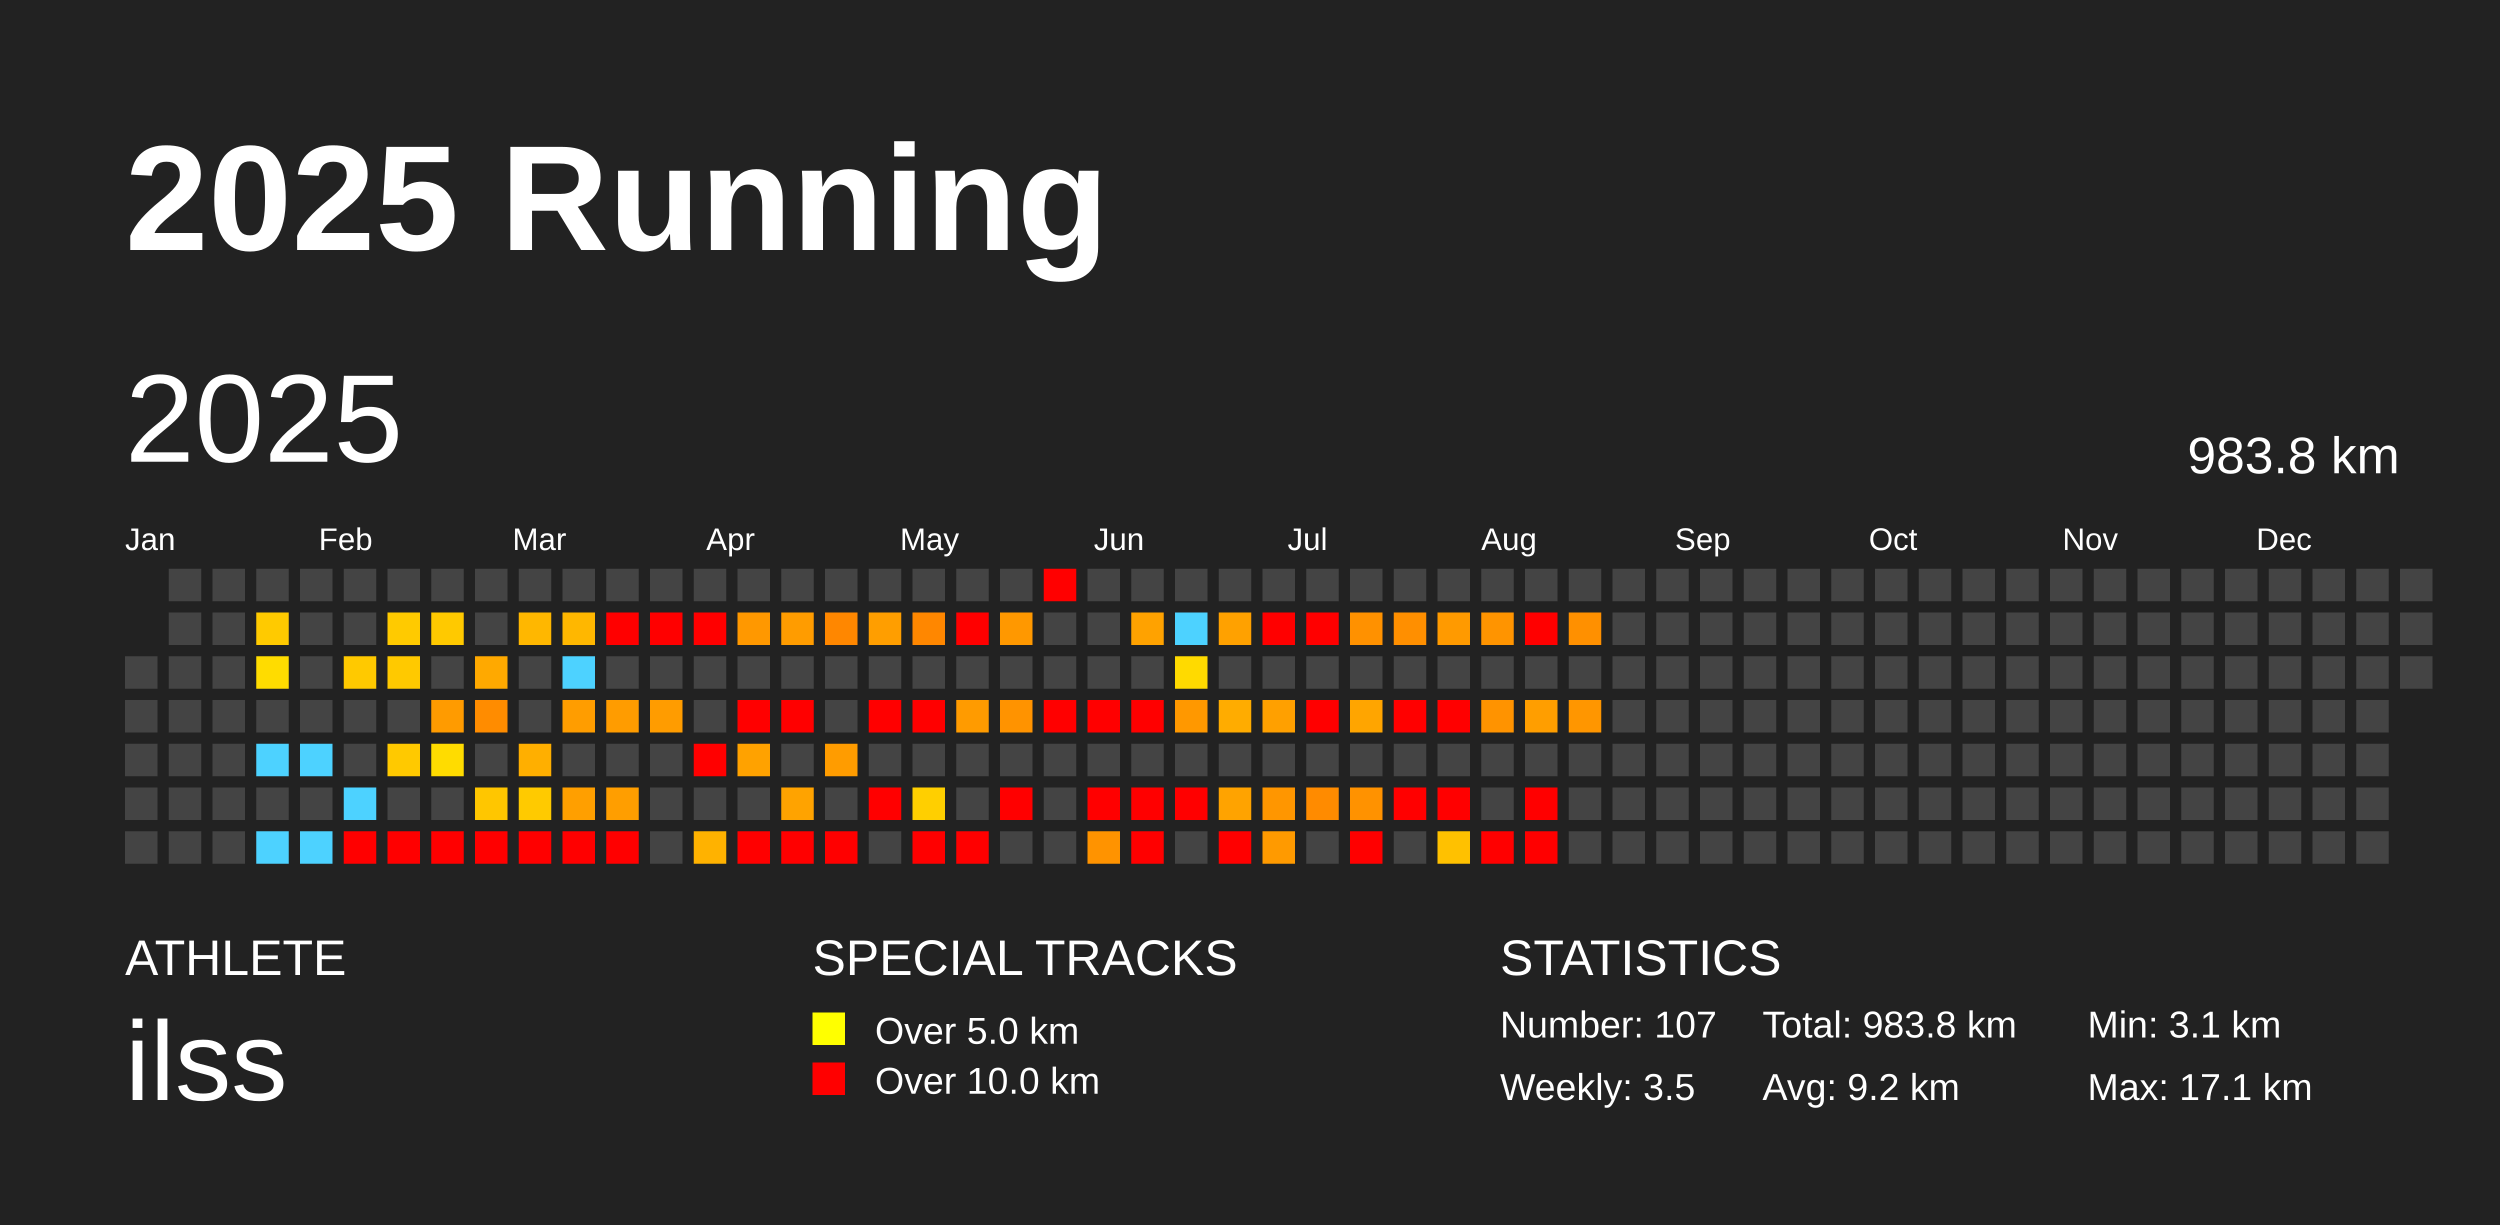
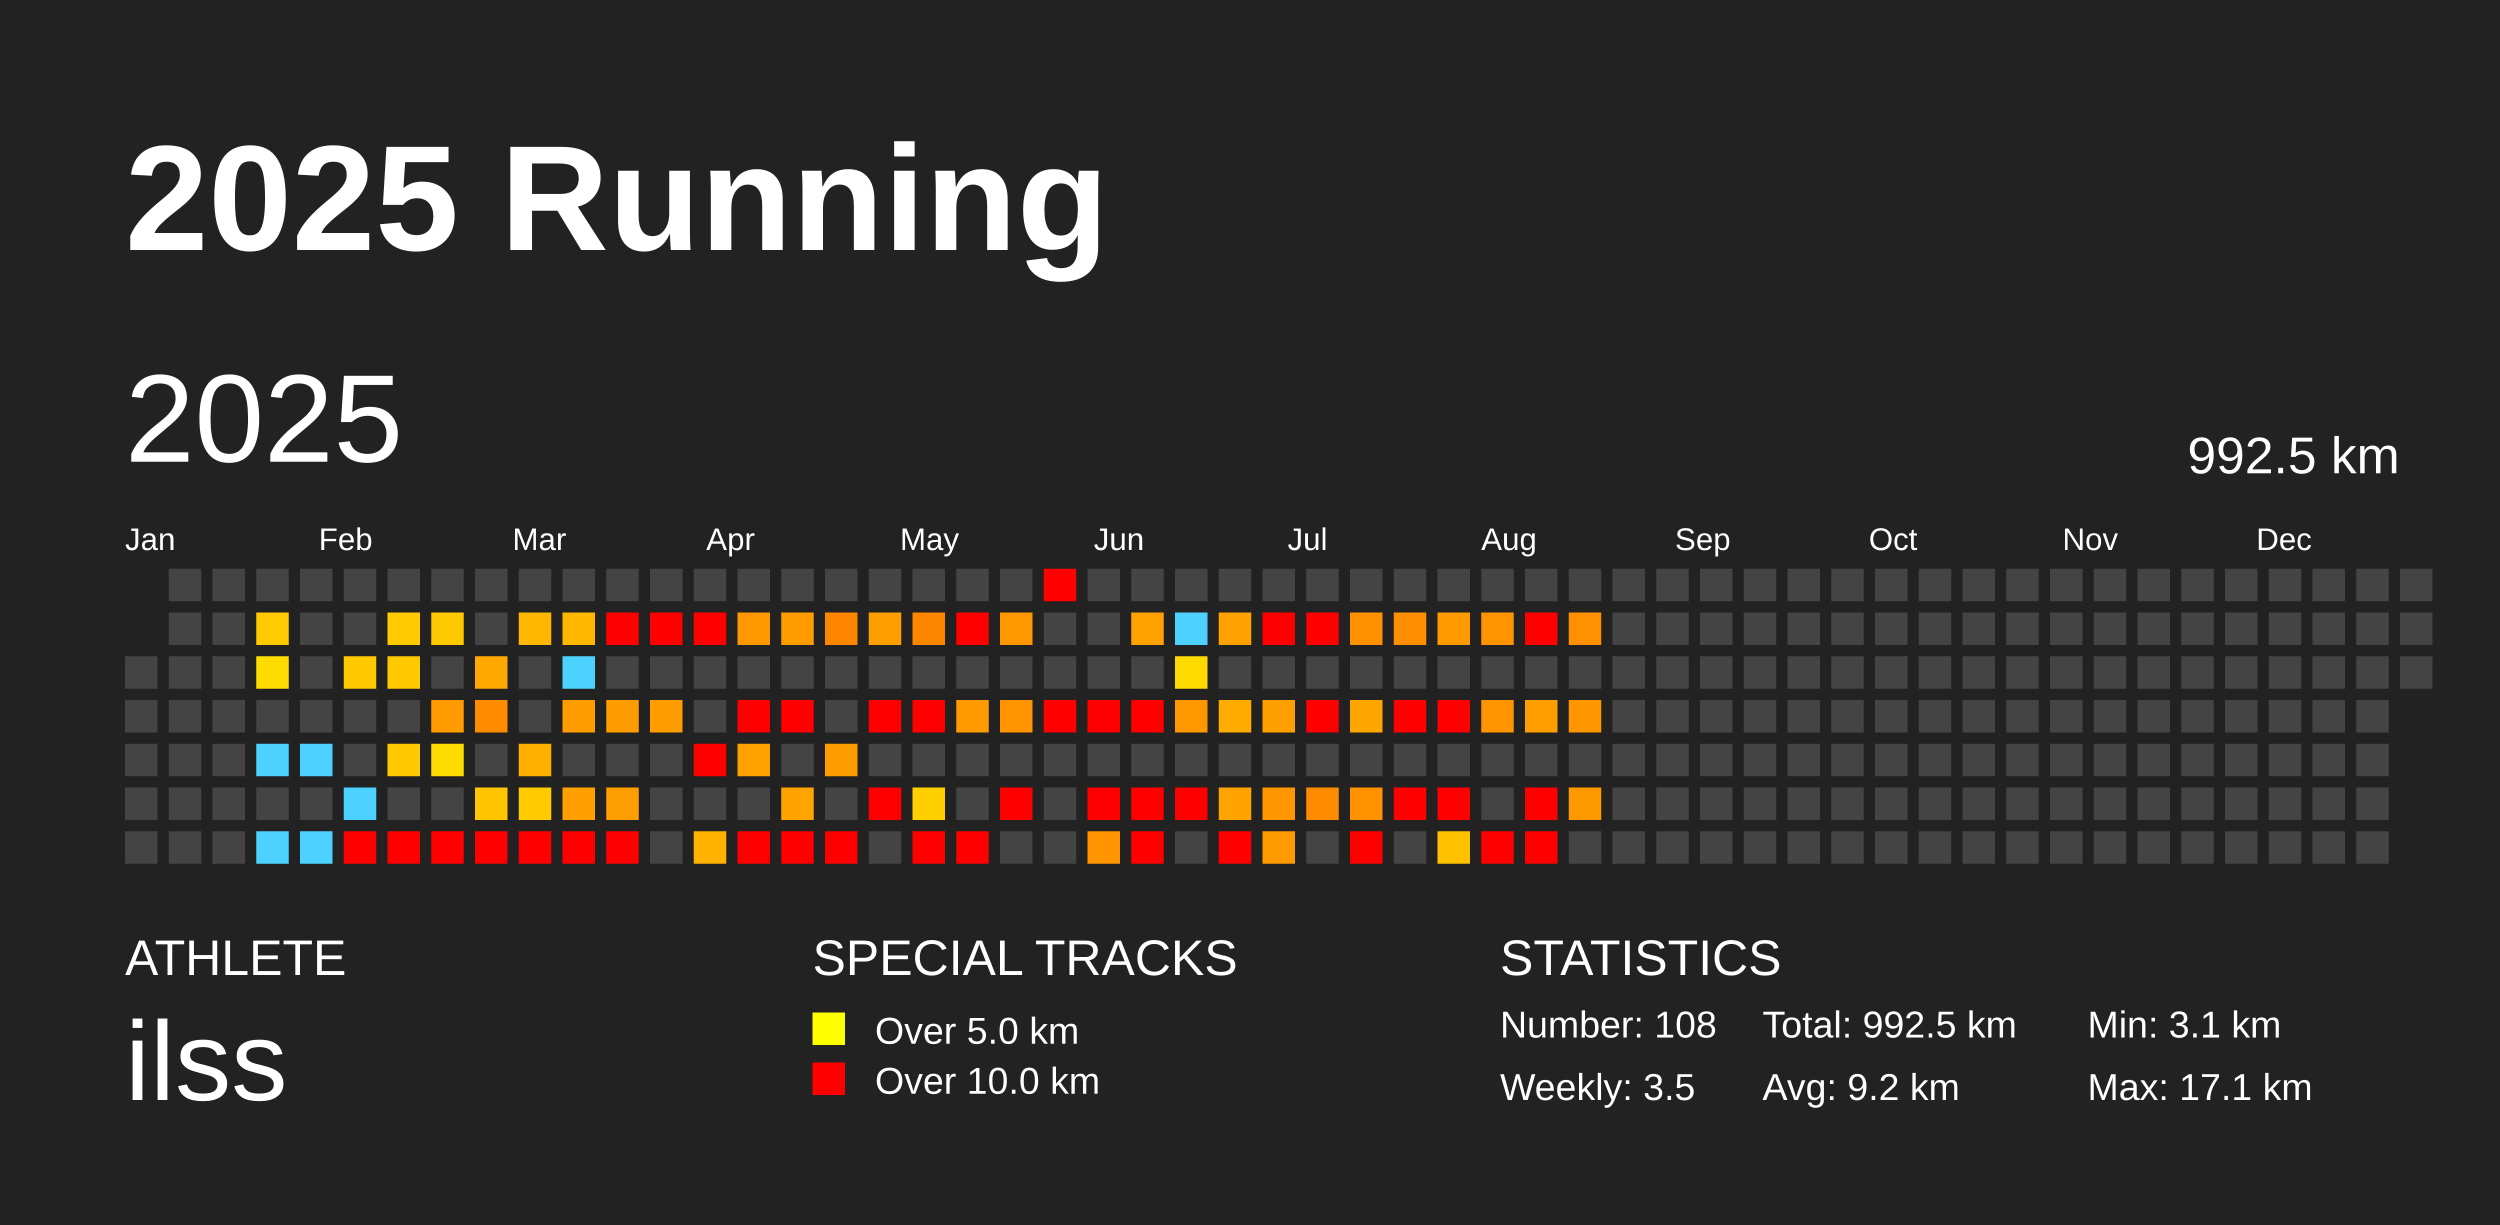
<svg xmlns="http://www.w3.org/2000/svg" baseProfile="full" height="98mm" version="1.1" viewBox="0,0,200,98" width="200mm">
  <defs />
  <rect fill="#222222" height="98" width="200" x="0" y="0" />
  <text fill="#FFFFFF" style="font-size:12px; font-family:Arial; font-weight:bold;" x="10" y="20">2025 Running</text>
  <text fill="#FFFFFF" style="font-size:4px; font-family:Arial" x="10" y="78">ATHLETE</text>
  <text fill="#FFFFFF" style="font-size:9px; font-family:Arial" x="10" y="88">ilss</text>
  <text fill="#FFFFFF" style="font-size:4px; font-family:Arial" x="65" y="78">SPECIAL TRACKS</text>
  <rect fill="yellow" height="2.6" width="2.6" x="65" y="81" />
  <text fill="#FFFFFF" style="font-size:3px; font-family:Arial" x="70" y="83.5">Over 5.0 km</text>
  <rect fill="red" height="2.6" width="2.6" x="65" y="85" />
  <text fill="#FFFFFF" style="font-size:3px; font-family:Arial" x="70" y="87.5">Over 10.0 km</text>
  <text fill="#FFFFFF" style="font-size:4px; font-family:Arial" x="120" y="78">STATISTICS</text>
-   <text fill="#FFFFFF" style="font-size:3px; font-family:Arial" x="120" y="83">Number: 107</text>
+   <text fill="#FFFFFF" style="font-size:3px; font-family:Arial" x="120" y="83">Number: 108</text>
  <text fill="#FFFFFF" style="font-size:3px; font-family:Arial" x="120" y="88">Weekly: 3.5</text>
-   <text fill="#FFFFFF" style="font-size:3px; font-family:Arial" x="141" y="83">Total: 983.8 km</text>
+   <text fill="#FFFFFF" style="font-size:3px; font-family:Arial" x="141" y="83">Total: 992.5 km</text>
  <text fill="#FFFFFF" style="font-size:3px; font-family:Arial" x="141" y="88">Avg: 9.2 km</text>
  <text fill="#FFFFFF" style="font-size:3px; font-family:Arial" x="167" y="83">Min: 3.1 km</text>
  <text fill="#FFFFFF" style="font-size:3px; font-family:Arial" x="167" y="88">Max: 17.1 km</text>
  <text dominant-baseline="hanging" fill="#FFFFFF" style="font-size:10.0px; font-family:Arial;" x="10" y="30">2025</text>
-   <text dominant-baseline="hanging" fill="#FFFFFF" style="font-size:4.125px; font-family:Arial;" x="175" y="35">983.8 km</text>
+   <text dominant-baseline="hanging" fill="#FFFFFF" style="font-size:4.125px; font-family:Arial;" x="175" y="35">992.5 km</text>
  <text fill="#FFFFFF" style="font-size:2.5px; font-family:Arial" x="10.0" y="44">Jan</text>
  <text fill="#FFFFFF" style="font-size:2.5px; font-family:Arial" x="25.5" y="44">Feb</text>
  <text fill="#FFFFFF" style="font-size:2.5px; font-family:Arial" x="41.0" y="44">Mar</text>
  <text fill="#FFFFFF" style="font-size:2.5px; font-family:Arial" x="56.5" y="44">Apr</text>
  <text fill="#FFFFFF" style="font-size:2.5px; font-family:Arial" x="72.0" y="44">May</text>
  <text fill="#FFFFFF" style="font-size:2.5px; font-family:Arial" x="87.5" y="44">Jun</text>
  <text fill="#FFFFFF" style="font-size:2.5px; font-family:Arial" x="103.0" y="44">Jul</text>
  <text fill="#FFFFFF" style="font-size:2.5px; font-family:Arial" x="118.5" y="44">Aug</text>
  <text fill="#FFFFFF" style="font-size:2.5px; font-family:Arial" x="134.0" y="44">Sep</text>
  <text fill="#FFFFFF" style="font-size:2.5px; font-family:Arial" x="149.5" y="44">Oct</text>
  <text fill="#FFFFFF" style="font-size:2.5px; font-family:Arial" x="165.0" y="44">Nov</text>
  <text fill="#FFFFFF" style="font-size:2.5px; font-family:Arial" x="180.5" y="44">Dec</text>
  <rect fill="#444444" height="2.6" width="2.6" x="10.0" y="52.5" />
  <rect fill="#444444" height="2.6" width="2.6" x="10.0" y="56.0" />
  <rect fill="#444444" height="2.6" width="2.6" x="10.0" y="59.5" />
  <rect fill="#444444" height="2.6" width="2.6" x="10.0" y="63.0" />
  <rect fill="#444444" height="2.6" width="2.6" x="10.0" y="66.5" />
  <rect fill="#444444" height="2.6" width="2.6" x="13.5" y="45.5" />
  <rect fill="#444444" height="2.6" width="2.6" x="13.5" y="49.0" />
  <rect fill="#444444" height="2.6" width="2.6" x="13.5" y="52.5" />
  <rect fill="#444444" height="2.6" width="2.6" x="13.5" y="56.0" />
  <rect fill="#444444" height="2.6" width="2.6" x="13.5" y="59.5" />
  <rect fill="#444444" height="2.6" width="2.6" x="13.5" y="63.0" />
  <rect fill="#444444" height="2.6" width="2.6" x="13.5" y="66.5" />
  <rect fill="#444444" height="2.6" width="2.6" x="17.0" y="45.5" />
  <rect fill="#444444" height="2.6" width="2.6" x="17.0" y="49.0" />
  <rect fill="#444444" height="2.6" width="2.6" x="17.0" y="52.5" />
  <rect fill="#444444" height="2.6" width="2.6" x="17.0" y="56.0" />
  <rect fill="#444444" height="2.6" width="2.6" x="17.0" y="59.5" />
  <rect fill="#444444" height="2.6" width="2.6" x="17.0" y="63.0" />
  <rect fill="#444444" height="2.6" width="2.6" x="17.0" y="66.5" />
  <rect fill="#444444" height="2.6" width="2.6" x="20.5" y="45.5" />
  <rect fill="#ffca00" height="2.6" width="2.6" x="20.5" y="49.0" />
  <rect fill="#ffdc00" height="2.6" width="2.6" x="20.5" y="52.5" />
  <rect fill="#444444" height="2.6" width="2.6" x="20.5" y="56.0" />
  <rect fill="#4dd2ff" height="2.6" width="2.6" x="20.5" y="59.5" />
  <rect fill="#444444" height="2.6" width="2.6" x="20.5" y="63.0" />
  <rect fill="#4dd2ff" height="2.6" width="2.6" x="20.5" y="66.5" />
  <rect fill="#444444" height="2.6" width="2.6" x="24.0" y="45.5" />
  <rect fill="#444444" height="2.6" width="2.6" x="24.0" y="49.0" />
  <rect fill="#444444" height="2.6" width="2.6" x="24.0" y="52.5" />
  <rect fill="#444444" height="2.6" width="2.6" x="24.0" y="56.0" />
  <rect fill="#4dd2ff" height="2.6" width="2.6" x="24.0" y="59.5" />
  <rect fill="#444444" height="2.6" width="2.6" x="24.0" y="63.0" />
  <rect fill="#4dd2ff" height="2.6" width="2.6" x="24.0" y="66.5" />
  <rect fill="#444444" height="2.6" width="2.6" x="27.5" y="45.5" />
  <rect fill="#444444" height="2.6" width="2.6" x="27.5" y="49.0" />
  <rect fill="#ffc900" height="2.6" width="2.6" x="27.5" y="52.5" />
  <rect fill="#444444" height="2.6" width="2.6" x="27.5" y="56.0" />
  <rect fill="#444444" height="2.6" width="2.6" x="27.5" y="59.5" />
  <rect fill="#4dd2ff" height="2.6" width="2.6" x="27.5" y="63.0" />
  <rect fill="red" height="2.6" width="2.6" x="27.5" y="66.5" />
  <rect fill="#444444" height="2.6" width="2.6" x="31.0" y="45.5" />
  <rect fill="#ffca00" height="2.6" width="2.6" x="31.0" y="49.0" />
  <rect fill="#ffc900" height="2.6" width="2.6" x="31.0" y="52.5" />
  <rect fill="#444444" height="2.6" width="2.6" x="31.0" y="56.0" />
  <rect fill="#ffc900" height="2.6" width="2.6" x="31.0" y="59.5" />
  <rect fill="#444444" height="2.6" width="2.6" x="31.0" y="63.0" />
  <rect fill="red" height="2.6" width="2.6" x="31.0" y="66.5" />
  <rect fill="#444444" height="2.6" width="2.6" x="34.5" y="45.5" />
  <rect fill="#ffc900" height="2.6" width="2.6" x="34.5" y="49.0" />
  <rect fill="#444444" height="2.6" width="2.6" x="34.5" y="52.5" />
  <rect fill="#ff9b00" height="2.6" width="2.6" x="34.5" y="56.0" />
  <rect fill="#ffdc00" height="2.6" width="2.6" x="34.5" y="59.5" />
  <rect fill="#444444" height="2.6" width="2.6" x="34.5" y="63.0" />
  <rect fill="red" height="2.6" width="2.6" x="34.5" y="66.5" />
  <rect fill="#444444" height="2.6" width="2.6" x="38.0" y="45.5" />
  <rect fill="#444444" height="2.6" width="2.6" x="38.0" y="49.0" />
  <rect fill="#ffa900" height="2.6" width="2.6" x="38.0" y="52.5" />
  <rect fill="#ff8c00" height="2.6" width="2.6" x="38.0" y="56.0" />
  <rect fill="#444444" height="2.6" width="2.6" x="38.0" y="59.5" />
  <rect fill="#ffc600" height="2.6" width="2.6" x="38.0" y="63.0" />
  <rect fill="red" height="2.6" width="2.6" x="38.0" y="66.5" />
  <rect fill="#444444" height="2.6" width="2.6" x="41.5" y="45.5" />
  <rect fill="#ffb700" height="2.6" width="2.6" x="41.5" y="49.0" />
  <rect fill="#444444" height="2.6" width="2.6" x="41.5" y="52.5" />
  <rect fill="#444444" height="2.6" width="2.6" x="41.5" y="56.0" />
  <rect fill="#ffaf00" height="2.6" width="2.6" x="41.5" y="59.5" />
  <rect fill="#ffca00" height="2.6" width="2.6" x="41.5" y="63.0" />
  <rect fill="red" height="2.6" width="2.6" x="41.5" y="66.5" />
  <rect fill="#444444" height="2.6" width="2.6" x="45.0" y="45.5" />
  <rect fill="#ffb700" height="2.6" width="2.6" x="45.0" y="49.0" />
  <rect fill="#4dd2ff" height="2.6" width="2.6" x="45.0" y="52.5" />
  <rect fill="#ff9d00" height="2.6" width="2.6" x="45.0" y="56.0" />
  <rect fill="#444444" height="2.6" width="2.6" x="45.0" y="59.5" />
  <rect fill="#ff9f00" height="2.6" width="2.6" x="45.0" y="63.0" />
  <rect fill="red" height="2.6" width="2.6" x="45.0" y="66.5" />
  <rect fill="#444444" height="2.6" width="2.6" x="48.5" y="45.5" />
  <rect fill="red" height="2.6" width="2.6" x="48.5" y="49.0" />
  <rect fill="#444444" height="2.6" width="2.6" x="48.5" y="52.5" />
  <rect fill="#ff9c00" height="2.6" width="2.6" x="48.5" y="56.0" />
  <rect fill="#444444" height="2.6" width="2.6" x="48.5" y="59.5" />
  <rect fill="#ff9e00" height="2.6" width="2.6" x="48.5" y="63.0" />
  <rect fill="red" height="2.6" width="2.6" x="48.5" y="66.5" />
  <rect fill="#444444" height="2.6" width="2.6" x="52.0" y="45.5" />
  <rect fill="red" height="2.6" width="2.6" x="52.0" y="49.0" />
  <rect fill="#444444" height="2.6" width="2.6" x="52.0" y="52.5" />
  <rect fill="#ff9c00" height="2.6" width="2.6" x="52.0" y="56.0" />
  <rect fill="#444444" height="2.6" width="2.6" x="52.0" y="59.5" />
  <rect fill="#444444" height="2.6" width="2.6" x="52.0" y="63.0" />
  <rect fill="#444444" height="2.6" width="2.6" x="52.0" y="66.5" />
  <rect fill="#444444" height="2.6" width="2.6" x="55.5" y="45.5" />
  <rect fill="red" height="2.6" width="2.6" x="55.5" y="49.0" />
  <rect fill="#444444" height="2.6" width="2.6" x="55.5" y="52.5" />
  <rect fill="#444444" height="2.6" width="2.6" x="55.5" y="56.0" />
  <rect fill="red" height="2.6" width="2.6" x="55.5" y="59.5" />
  <rect fill="#444444" height="2.6" width="2.6" x="55.5" y="63.0" />
  <rect fill="#ffb200" height="2.6" width="2.6" x="55.5" y="66.5" />
  <rect fill="#444444" height="2.6" width="2.6" x="59.0" y="45.5" />
  <rect fill="#ff9800" height="2.6" width="2.6" x="59.0" y="49.0" />
  <rect fill="#444444" height="2.6" width="2.6" x="59.0" y="52.5" />
  <rect fill="red" height="2.6" width="2.6" x="59.0" y="56.0" />
  <rect fill="#ffa200" height="2.6" width="2.6" x="59.0" y="59.5" />
  <rect fill="#444444" height="2.6" width="2.6" x="59.0" y="63.0" />
  <rect fill="red" height="2.6" width="2.6" x="59.0" y="66.5" />
  <rect fill="#444444" height="2.6" width="2.6" x="62.5" y="45.5" />
  <rect fill="#ff9c00" height="2.6" width="2.6" x="62.5" y="49.0" />
  <rect fill="#444444" height="2.6" width="2.6" x="62.5" y="52.5" />
  <rect fill="red" height="2.6" width="2.6" x="62.5" y="56.0" />
  <rect fill="#444444" height="2.6" width="2.6" x="62.5" y="59.5" />
  <rect fill="#ffa300" height="2.6" width="2.6" x="62.5" y="63.0" />
  <rect fill="red" height="2.6" width="2.6" x="62.5" y="66.5" />
  <rect fill="#444444" height="2.6" width="2.6" x="66.0" y="45.5" />
  <rect fill="#ff8700" height="2.6" width="2.6" x="66.0" y="49.0" />
  <rect fill="#444444" height="2.6" width="2.6" x="66.0" y="52.5" />
  <rect fill="#444444" height="2.6" width="2.6" x="66.0" y="56.0" />
  <rect fill="#ff9c00" height="2.6" width="2.6" x="66.0" y="59.5" />
  <rect fill="#444444" height="2.6" width="2.6" x="66.0" y="63.0" />
  <rect fill="red" height="2.6" width="2.6" x="66.0" y="66.5" />
  <rect fill="#444444" height="2.6" width="2.6" x="69.5" y="45.5" />
  <rect fill="#ff9e00" height="2.6" width="2.6" x="69.5" y="49.0" />
  <rect fill="#444444" height="2.6" width="2.6" x="69.5" y="52.5" />
  <rect fill="red" height="2.6" width="2.6" x="69.5" y="56.0" />
  <rect fill="#444444" height="2.6" width="2.6" x="69.5" y="59.5" />
  <rect fill="red" height="2.6" width="2.6" x="69.5" y="63.0" />
  <rect fill="#444444" height="2.6" width="2.6" x="69.5" y="66.5" />
  <rect fill="#444444" height="2.6" width="2.6" x="73.0" y="45.5" />
  <rect fill="#ff8700" height="2.6" width="2.6" x="73.0" y="49.0" />
  <rect fill="#444444" height="2.6" width="2.6" x="73.0" y="52.5" />
  <rect fill="red" height="2.6" width="2.6" x="73.0" y="56.0" />
  <rect fill="#444444" height="2.6" width="2.6" x="73.0" y="59.5" />
  <rect fill="#ffcf00" height="2.6" width="2.6" x="73.0" y="63.0" />
  <rect fill="red" height="2.6" width="2.6" x="73.0" y="66.5" />
  <rect fill="#444444" height="2.6" width="2.6" x="76.5" y="45.5" />
  <rect fill="red" height="2.6" width="2.6" x="76.5" y="49.0" />
  <rect fill="#444444" height="2.6" width="2.6" x="76.5" y="52.5" />
  <rect fill="#ff9b00" height="2.6" width="2.6" x="76.5" y="56.0" />
  <rect fill="#444444" height="2.6" width="2.6" x="76.5" y="59.5" />
  <rect fill="#444444" height="2.6" width="2.6" x="76.5" y="63.0" />
  <rect fill="red" height="2.6" width="2.6" x="76.5" y="66.5" />
  <rect fill="#444444" height="2.6" width="2.6" x="80.0" y="45.5" />
  <rect fill="#ff9800" height="2.6" width="2.6" x="80.0" y="49.0" />
  <rect fill="#444444" height="2.6" width="2.6" x="80.0" y="52.5" />
  <rect fill="#ff9300" height="2.6" width="2.6" x="80.0" y="56.0" />
  <rect fill="#444444" height="2.6" width="2.6" x="80.0" y="59.5" />
  <rect fill="red" height="2.6" width="2.6" x="80.0" y="63.0" />
  <rect fill="#444444" height="2.6" width="2.6" x="80.0" y="66.5" />
  <rect fill="red" height="2.6" width="2.6" x="83.5" y="45.5" />
  <rect fill="#444444" height="2.6" width="2.6" x="83.5" y="49.0" />
  <rect fill="#444444" height="2.6" width="2.6" x="83.5" y="52.5" />
  <rect fill="red" height="2.6" width="2.6" x="83.5" y="56.0" />
  <rect fill="#444444" height="2.6" width="2.6" x="83.5" y="59.5" />
  <rect fill="#444444" height="2.6" width="2.6" x="83.5" y="63.0" />
  <rect fill="#444444" height="2.6" width="2.6" x="83.5" y="66.5" />
  <rect fill="#444444" height="2.6" width="2.6" x="87.0" y="45.5" />
  <rect fill="#444444" height="2.6" width="2.6" x="87.0" y="49.0" />
  <rect fill="#444444" height="2.6" width="2.6" x="87.0" y="52.5" />
  <rect fill="red" height="2.6" width="2.6" x="87.0" y="56.0" />
  <rect fill="#444444" height="2.6" width="2.6" x="87.0" y="59.5" />
  <rect fill="red" height="2.6" width="2.6" x="87.0" y="63.0" />
  <rect fill="#ff9300" height="2.6" width="2.6" x="87.0" y="66.5" />
  <rect fill="#444444" height="2.6" width="2.6" x="90.5" y="45.5" />
  <rect fill="#ffa200" height="2.6" width="2.6" x="90.5" y="49.0" />
  <rect fill="#444444" height="2.6" width="2.6" x="90.5" y="52.5" />
  <rect fill="red" height="2.6" width="2.6" x="90.5" y="56.0" />
  <rect fill="#444444" height="2.6" width="2.6" x="90.5" y="59.5" />
  <rect fill="red" height="2.6" width="2.6" x="90.5" y="63.0" />
  <rect fill="red" height="2.6" width="2.6" x="90.5" y="66.5" />
  <rect fill="#444444" height="2.6" width="2.6" x="94.0" y="45.5" />
  <rect fill="#4dd2ff" height="2.6" width="2.6" x="94.0" y="49.0" />
  <rect fill="#ffda00" height="2.6" width="2.6" x="94.0" y="52.5" />
  <rect fill="#ff9800" height="2.6" width="2.6" x="94.0" y="56.0" />
  <rect fill="#444444" height="2.6" width="2.6" x="94.0" y="59.5" />
  <rect fill="red" height="2.6" width="2.6" x="94.0" y="63.0" />
  <rect fill="#444444" height="2.6" width="2.6" x="94.0" y="66.5" />
  <rect fill="#444444" height="2.6" width="2.6" x="97.5" y="45.5" />
  <rect fill="#ffa100" height="2.6" width="2.6" x="97.5" y="49.0" />
  <rect fill="#444444" height="2.6" width="2.6" x="97.5" y="52.5" />
  <rect fill="#ffac00" height="2.6" width="2.6" x="97.5" y="56.0" />
  <rect fill="#444444" height="2.6" width="2.6" x="97.5" y="59.5" />
  <rect fill="#ffa300" height="2.6" width="2.6" x="97.5" y="63.0" />
  <rect fill="red" height="2.6" width="2.6" x="97.5" y="66.5" />
  <rect fill="#444444" height="2.6" width="2.6" x="101.0" y="45.5" />
  <rect fill="red" height="2.6" width="2.6" x="101.0" y="49.0" />
  <rect fill="#444444" height="2.6" width="2.6" x="101.0" y="52.5" />
  <rect fill="#ffa000" height="2.6" width="2.6" x="101.0" y="56.0" />
  <rect fill="#444444" height="2.6" width="2.6" x="101.0" y="59.5" />
  <rect fill="#ff9600" height="2.6" width="2.6" x="101.0" y="63.0" />
  <rect fill="#ff9a00" height="2.6" width="2.6" x="101.0" y="66.5" />
  <rect fill="#444444" height="2.6" width="2.6" x="104.5" y="45.5" />
  <rect fill="red" height="2.6" width="2.6" x="104.5" y="49.0" />
  <rect fill="#444444" height="2.6" width="2.6" x="104.5" y="52.5" />
  <rect fill="red" height="2.6" width="2.6" x="104.5" y="56.0" />
  <rect fill="#444444" height="2.6" width="2.6" x="104.5" y="59.5" />
  <rect fill="#ff8b00" height="2.6" width="2.6" x="104.5" y="63.0" />
  <rect fill="#444444" height="2.6" width="2.6" x="104.5" y="66.5" />
  <rect fill="#444444" height="2.6" width="2.6" x="108.0" y="45.5" />
  <rect fill="#ff9100" height="2.6" width="2.6" x="108.0" y="49.0" />
  <rect fill="#444444" height="2.6" width="2.6" x="108.0" y="52.5" />
  <rect fill="#ffa500" height="2.6" width="2.6" x="108.0" y="56.0" />
  <rect fill="#444444" height="2.6" width="2.6" x="108.0" y="59.5" />
  <rect fill="#ff9200" height="2.6" width="2.6" x="108.0" y="63.0" />
  <rect fill="red" height="2.6" width="2.6" x="108.0" y="66.5" />
  <rect fill="#444444" height="2.6" width="2.6" x="111.5" y="45.5" />
  <rect fill="#ff8f00" height="2.6" width="2.6" x="111.5" y="49.0" />
  <rect fill="#444444" height="2.6" width="2.6" x="111.5" y="52.5" />
  <rect fill="red" height="2.6" width="2.6" x="111.5" y="56.0" />
  <rect fill="#444444" height="2.6" width="2.6" x="111.5" y="59.5" />
  <rect fill="red" height="2.6" width="2.6" x="111.5" y="63.0" />
  <rect fill="#444444" height="2.6" width="2.6" x="111.5" y="66.5" />
  <rect fill="#444444" height="2.6" width="2.6" x="115.0" y="45.5" />
  <rect fill="#ff9a00" height="2.6" width="2.6" x="115.0" y="49.0" />
  <rect fill="#444444" height="2.6" width="2.6" x="115.0" y="52.5" />
  <rect fill="red" height="2.6" width="2.6" x="115.0" y="56.0" />
  <rect fill="#444444" height="2.6" width="2.6" x="115.0" y="59.5" />
  <rect fill="red" height="2.6" width="2.6" x="115.0" y="63.0" />
  <rect fill="#ffc100" height="2.6" width="2.6" x="115.0" y="66.5" />
  <rect fill="#444444" height="2.6" width="2.6" x="118.5" y="45.5" />
  <rect fill="#ff9400" height="2.6" width="2.6" x="118.5" y="49.0" />
  <rect fill="#444444" height="2.6" width="2.6" x="118.5" y="52.5" />
  <rect fill="#ff9300" height="2.6" width="2.6" x="118.5" y="56.0" />
  <rect fill="#444444" height="2.6" width="2.6" x="118.5" y="59.5" />
  <rect fill="#444444" height="2.6" width="2.6" x="118.5" y="63.0" />
  <rect fill="red" height="2.6" width="2.6" x="118.5" y="66.5" />
  <rect fill="#444444" height="2.6" width="2.6" x="122.0" y="45.5" />
  <rect fill="red" height="2.6" width="2.6" x="122.0" y="49.0" />
  <rect fill="#444444" height="2.6" width="2.6" x="122.0" y="52.5" />
  <rect fill="#ff9e00" height="2.6" width="2.6" x="122.0" y="56.0" />
  <rect fill="#444444" height="2.6" width="2.6" x="122.0" y="59.5" />
  <rect fill="red" height="2.6" width="2.6" x="122.0" y="63.0" />
  <rect fill="red" height="2.6" width="2.6" x="122.0" y="66.5" />
  <rect fill="#444444" height="2.6" width="2.6" x="125.5" y="45.5" />
  <rect fill="#ff9000" height="2.6" width="2.6" x="125.5" y="49.0" />
  <rect fill="#444444" height="2.6" width="2.6" x="125.5" y="52.5" />
  <rect fill="#ff9600" height="2.6" width="2.6" x="125.5" y="56.0" />
  <rect fill="#444444" height="2.6" width="2.6" x="125.5" y="59.5" />
-   <rect fill="#444444" height="2.6" width="2.6" x="125.5" y="63.0" />
+   <rect fill="#ff9900" height="2.6" width="2.6" x="125.5" y="63.0" />
  <rect fill="#444444" height="2.6" width="2.6" x="125.5" y="66.5" />
  <rect fill="#444444" height="2.6" width="2.6" x="129.0" y="45.5" />
  <rect fill="#444444" height="2.6" width="2.6" x="129.0" y="49.0" />
  <rect fill="#444444" height="2.6" width="2.6" x="129.0" y="52.5" />
  <rect fill="#444444" height="2.6" width="2.6" x="129.0" y="56.0" />
  <rect fill="#444444" height="2.6" width="2.6" x="129.0" y="59.5" />
  <rect fill="#444444" height="2.6" width="2.6" x="129.0" y="63.0" />
  <rect fill="#444444" height="2.6" width="2.6" x="129.0" y="66.5" />
  <rect fill="#444444" height="2.6" width="2.6" x="132.5" y="45.5" />
  <rect fill="#444444" height="2.6" width="2.6" x="132.5" y="49.0" />
  <rect fill="#444444" height="2.6" width="2.6" x="132.5" y="52.5" />
  <rect fill="#444444" height="2.6" width="2.6" x="132.5" y="56.0" />
  <rect fill="#444444" height="2.6" width="2.6" x="132.5" y="59.5" />
  <rect fill="#444444" height="2.6" width="2.6" x="132.5" y="63.0" />
  <rect fill="#444444" height="2.6" width="2.6" x="132.5" y="66.5" />
  <rect fill="#444444" height="2.6" width="2.6" x="136.0" y="45.5" />
  <rect fill="#444444" height="2.6" width="2.6" x="136.0" y="49.0" />
  <rect fill="#444444" height="2.6" width="2.6" x="136.0" y="52.5" />
  <rect fill="#444444" height="2.6" width="2.6" x="136.0" y="56.0" />
  <rect fill="#444444" height="2.6" width="2.6" x="136.0" y="59.5" />
  <rect fill="#444444" height="2.6" width="2.6" x="136.0" y="63.0" />
  <rect fill="#444444" height="2.6" width="2.6" x="136.0" y="66.5" />
  <rect fill="#444444" height="2.6" width="2.6" x="139.5" y="45.5" />
  <rect fill="#444444" height="2.6" width="2.6" x="139.5" y="49.0" />
  <rect fill="#444444" height="2.6" width="2.6" x="139.5" y="52.5" />
  <rect fill="#444444" height="2.6" width="2.6" x="139.5" y="56.0" />
  <rect fill="#444444" height="2.6" width="2.6" x="139.5" y="59.5" />
  <rect fill="#444444" height="2.6" width="2.6" x="139.5" y="63.0" />
  <rect fill="#444444" height="2.6" width="2.6" x="139.5" y="66.5" />
  <rect fill="#444444" height="2.6" width="2.6" x="143.0" y="45.5" />
  <rect fill="#444444" height="2.6" width="2.6" x="143.0" y="49.0" />
  <rect fill="#444444" height="2.6" width="2.6" x="143.0" y="52.5" />
  <rect fill="#444444" height="2.6" width="2.6" x="143.0" y="56.0" />
  <rect fill="#444444" height="2.6" width="2.6" x="143.0" y="59.5" />
  <rect fill="#444444" height="2.6" width="2.6" x="143.0" y="63.0" />
  <rect fill="#444444" height="2.6" width="2.6" x="143.0" y="66.5" />
  <rect fill="#444444" height="2.6" width="2.6" x="146.5" y="45.5" />
  <rect fill="#444444" height="2.6" width="2.6" x="146.5" y="49.0" />
  <rect fill="#444444" height="2.6" width="2.6" x="146.5" y="52.5" />
  <rect fill="#444444" height="2.6" width="2.6" x="146.5" y="56.0" />
  <rect fill="#444444" height="2.6" width="2.6" x="146.5" y="59.5" />
  <rect fill="#444444" height="2.6" width="2.6" x="146.5" y="63.0" />
  <rect fill="#444444" height="2.6" width="2.6" x="146.5" y="66.5" />
  <rect fill="#444444" height="2.6" width="2.6" x="150.0" y="45.5" />
  <rect fill="#444444" height="2.6" width="2.6" x="150.0" y="49.0" />
  <rect fill="#444444" height="2.6" width="2.6" x="150.0" y="52.5" />
  <rect fill="#444444" height="2.6" width="2.6" x="150.0" y="56.0" />
  <rect fill="#444444" height="2.6" width="2.6" x="150.0" y="59.5" />
  <rect fill="#444444" height="2.6" width="2.6" x="150.0" y="63.0" />
  <rect fill="#444444" height="2.6" width="2.6" x="150.0" y="66.5" />
  <rect fill="#444444" height="2.6" width="2.6" x="153.5" y="45.5" />
  <rect fill="#444444" height="2.6" width="2.6" x="153.5" y="49.0" />
  <rect fill="#444444" height="2.6" width="2.6" x="153.5" y="52.5" />
  <rect fill="#444444" height="2.6" width="2.6" x="153.5" y="56.0" />
  <rect fill="#444444" height="2.6" width="2.6" x="153.5" y="59.5" />
  <rect fill="#444444" height="2.6" width="2.6" x="153.5" y="63.0" />
  <rect fill="#444444" height="2.6" width="2.6" x="153.5" y="66.5" />
  <rect fill="#444444" height="2.6" width="2.6" x="157.0" y="45.5" />
  <rect fill="#444444" height="2.6" width="2.6" x="157.0" y="49.0" />
  <rect fill="#444444" height="2.6" width="2.6" x="157.0" y="52.5" />
  <rect fill="#444444" height="2.6" width="2.6" x="157.0" y="56.0" />
  <rect fill="#444444" height="2.6" width="2.6" x="157.0" y="59.5" />
  <rect fill="#444444" height="2.6" width="2.6" x="157.0" y="63.0" />
  <rect fill="#444444" height="2.6" width="2.6" x="157.0" y="66.5" />
  <rect fill="#444444" height="2.6" width="2.6" x="160.5" y="45.5" />
  <rect fill="#444444" height="2.6" width="2.6" x="160.5" y="49.0" />
  <rect fill="#444444" height="2.6" width="2.6" x="160.5" y="52.5" />
  <rect fill="#444444" height="2.6" width="2.6" x="160.5" y="56.0" />
  <rect fill="#444444" height="2.6" width="2.6" x="160.5" y="59.5" />
  <rect fill="#444444" height="2.6" width="2.6" x="160.5" y="63.0" />
  <rect fill="#444444" height="2.6" width="2.6" x="160.5" y="66.5" />
  <rect fill="#444444" height="2.6" width="2.6" x="164.0" y="45.5" />
  <rect fill="#444444" height="2.6" width="2.6" x="164.0" y="49.0" />
  <rect fill="#444444" height="2.6" width="2.6" x="164.0" y="52.5" />
  <rect fill="#444444" height="2.6" width="2.6" x="164.0" y="56.0" />
  <rect fill="#444444" height="2.6" width="2.6" x="164.0" y="59.5" />
  <rect fill="#444444" height="2.6" width="2.6" x="164.0" y="63.0" />
  <rect fill="#444444" height="2.6" width="2.6" x="164.0" y="66.5" />
  <rect fill="#444444" height="2.6" width="2.6" x="167.5" y="45.5" />
  <rect fill="#444444" height="2.6" width="2.6" x="167.5" y="49.0" />
  <rect fill="#444444" height="2.6" width="2.6" x="167.5" y="52.5" />
  <rect fill="#444444" height="2.6" width="2.6" x="167.5" y="56.0" />
  <rect fill="#444444" height="2.6" width="2.6" x="167.5" y="59.5" />
  <rect fill="#444444" height="2.6" width="2.6" x="167.5" y="63.0" />
  <rect fill="#444444" height="2.6" width="2.6" x="167.5" y="66.5" />
  <rect fill="#444444" height="2.6" width="2.6" x="171.0" y="45.5" />
  <rect fill="#444444" height="2.6" width="2.6" x="171.0" y="49.0" />
  <rect fill="#444444" height="2.6" width="2.6" x="171.0" y="52.5" />
  <rect fill="#444444" height="2.6" width="2.6" x="171.0" y="56.0" />
  <rect fill="#444444" height="2.6" width="2.6" x="171.0" y="59.5" />
  <rect fill="#444444" height="2.6" width="2.6" x="171.0" y="63.0" />
  <rect fill="#444444" height="2.6" width="2.6" x="171.0" y="66.5" />
  <rect fill="#444444" height="2.6" width="2.6" x="174.5" y="45.5" />
  <rect fill="#444444" height="2.6" width="2.6" x="174.5" y="49.0" />
  <rect fill="#444444" height="2.6" width="2.6" x="174.5" y="52.5" />
  <rect fill="#444444" height="2.6" width="2.6" x="174.5" y="56.0" />
  <rect fill="#444444" height="2.6" width="2.6" x="174.5" y="59.5" />
  <rect fill="#444444" height="2.6" width="2.6" x="174.5" y="63.0" />
  <rect fill="#444444" height="2.6" width="2.6" x="174.5" y="66.5" />
  <rect fill="#444444" height="2.6" width="2.6" x="178.0" y="45.5" />
  <rect fill="#444444" height="2.6" width="2.6" x="178.0" y="49.0" />
  <rect fill="#444444" height="2.6" width="2.6" x="178.0" y="52.5" />
  <rect fill="#444444" height="2.6" width="2.6" x="178.0" y="56.0" />
  <rect fill="#444444" height="2.6" width="2.6" x="178.0" y="59.5" />
  <rect fill="#444444" height="2.6" width="2.6" x="178.0" y="63.0" />
  <rect fill="#444444" height="2.6" width="2.6" x="178.0" y="66.5" />
  <rect fill="#444444" height="2.6" width="2.6" x="181.5" y="45.5" />
  <rect fill="#444444" height="2.6" width="2.6" x="181.5" y="49.0" />
  <rect fill="#444444" height="2.6" width="2.6" x="181.5" y="52.5" />
  <rect fill="#444444" height="2.6" width="2.6" x="181.5" y="56.0" />
  <rect fill="#444444" height="2.6" width="2.6" x="181.5" y="59.5" />
  <rect fill="#444444" height="2.6" width="2.6" x="181.5" y="63.0" />
  <rect fill="#444444" height="2.6" width="2.6" x="181.5" y="66.5" />
  <rect fill="#444444" height="2.6" width="2.6" x="185.0" y="45.5" />
  <rect fill="#444444" height="2.6" width="2.6" x="185.0" y="49.0" />
  <rect fill="#444444" height="2.6" width="2.6" x="185.0" y="52.5" />
  <rect fill="#444444" height="2.6" width="2.6" x="185.0" y="56.0" />
  <rect fill="#444444" height="2.6" width="2.6" x="185.0" y="59.5" />
  <rect fill="#444444" height="2.6" width="2.6" x="185.0" y="63.0" />
  <rect fill="#444444" height="2.6" width="2.6" x="185.0" y="66.5" />
  <rect fill="#444444" height="2.6" width="2.6" x="188.5" y="45.5" />
  <rect fill="#444444" height="2.6" width="2.6" x="188.5" y="49.0" />
  <rect fill="#444444" height="2.6" width="2.6" x="188.5" y="52.5" />
  <rect fill="#444444" height="2.6" width="2.6" x="188.5" y="56.0" />
  <rect fill="#444444" height="2.6" width="2.6" x="188.5" y="59.5" />
  <rect fill="#444444" height="2.6" width="2.6" x="188.5" y="63.0" />
  <rect fill="#444444" height="2.6" width="2.6" x="188.5" y="66.5" />
  <rect fill="#444444" height="2.6" width="2.6" x="192.0" y="45.5" />
  <rect fill="#444444" height="2.6" width="2.6" x="192.0" y="49.0" />
  <rect fill="#444444" height="2.6" width="2.6" x="192.0" y="52.5" />
</svg>
